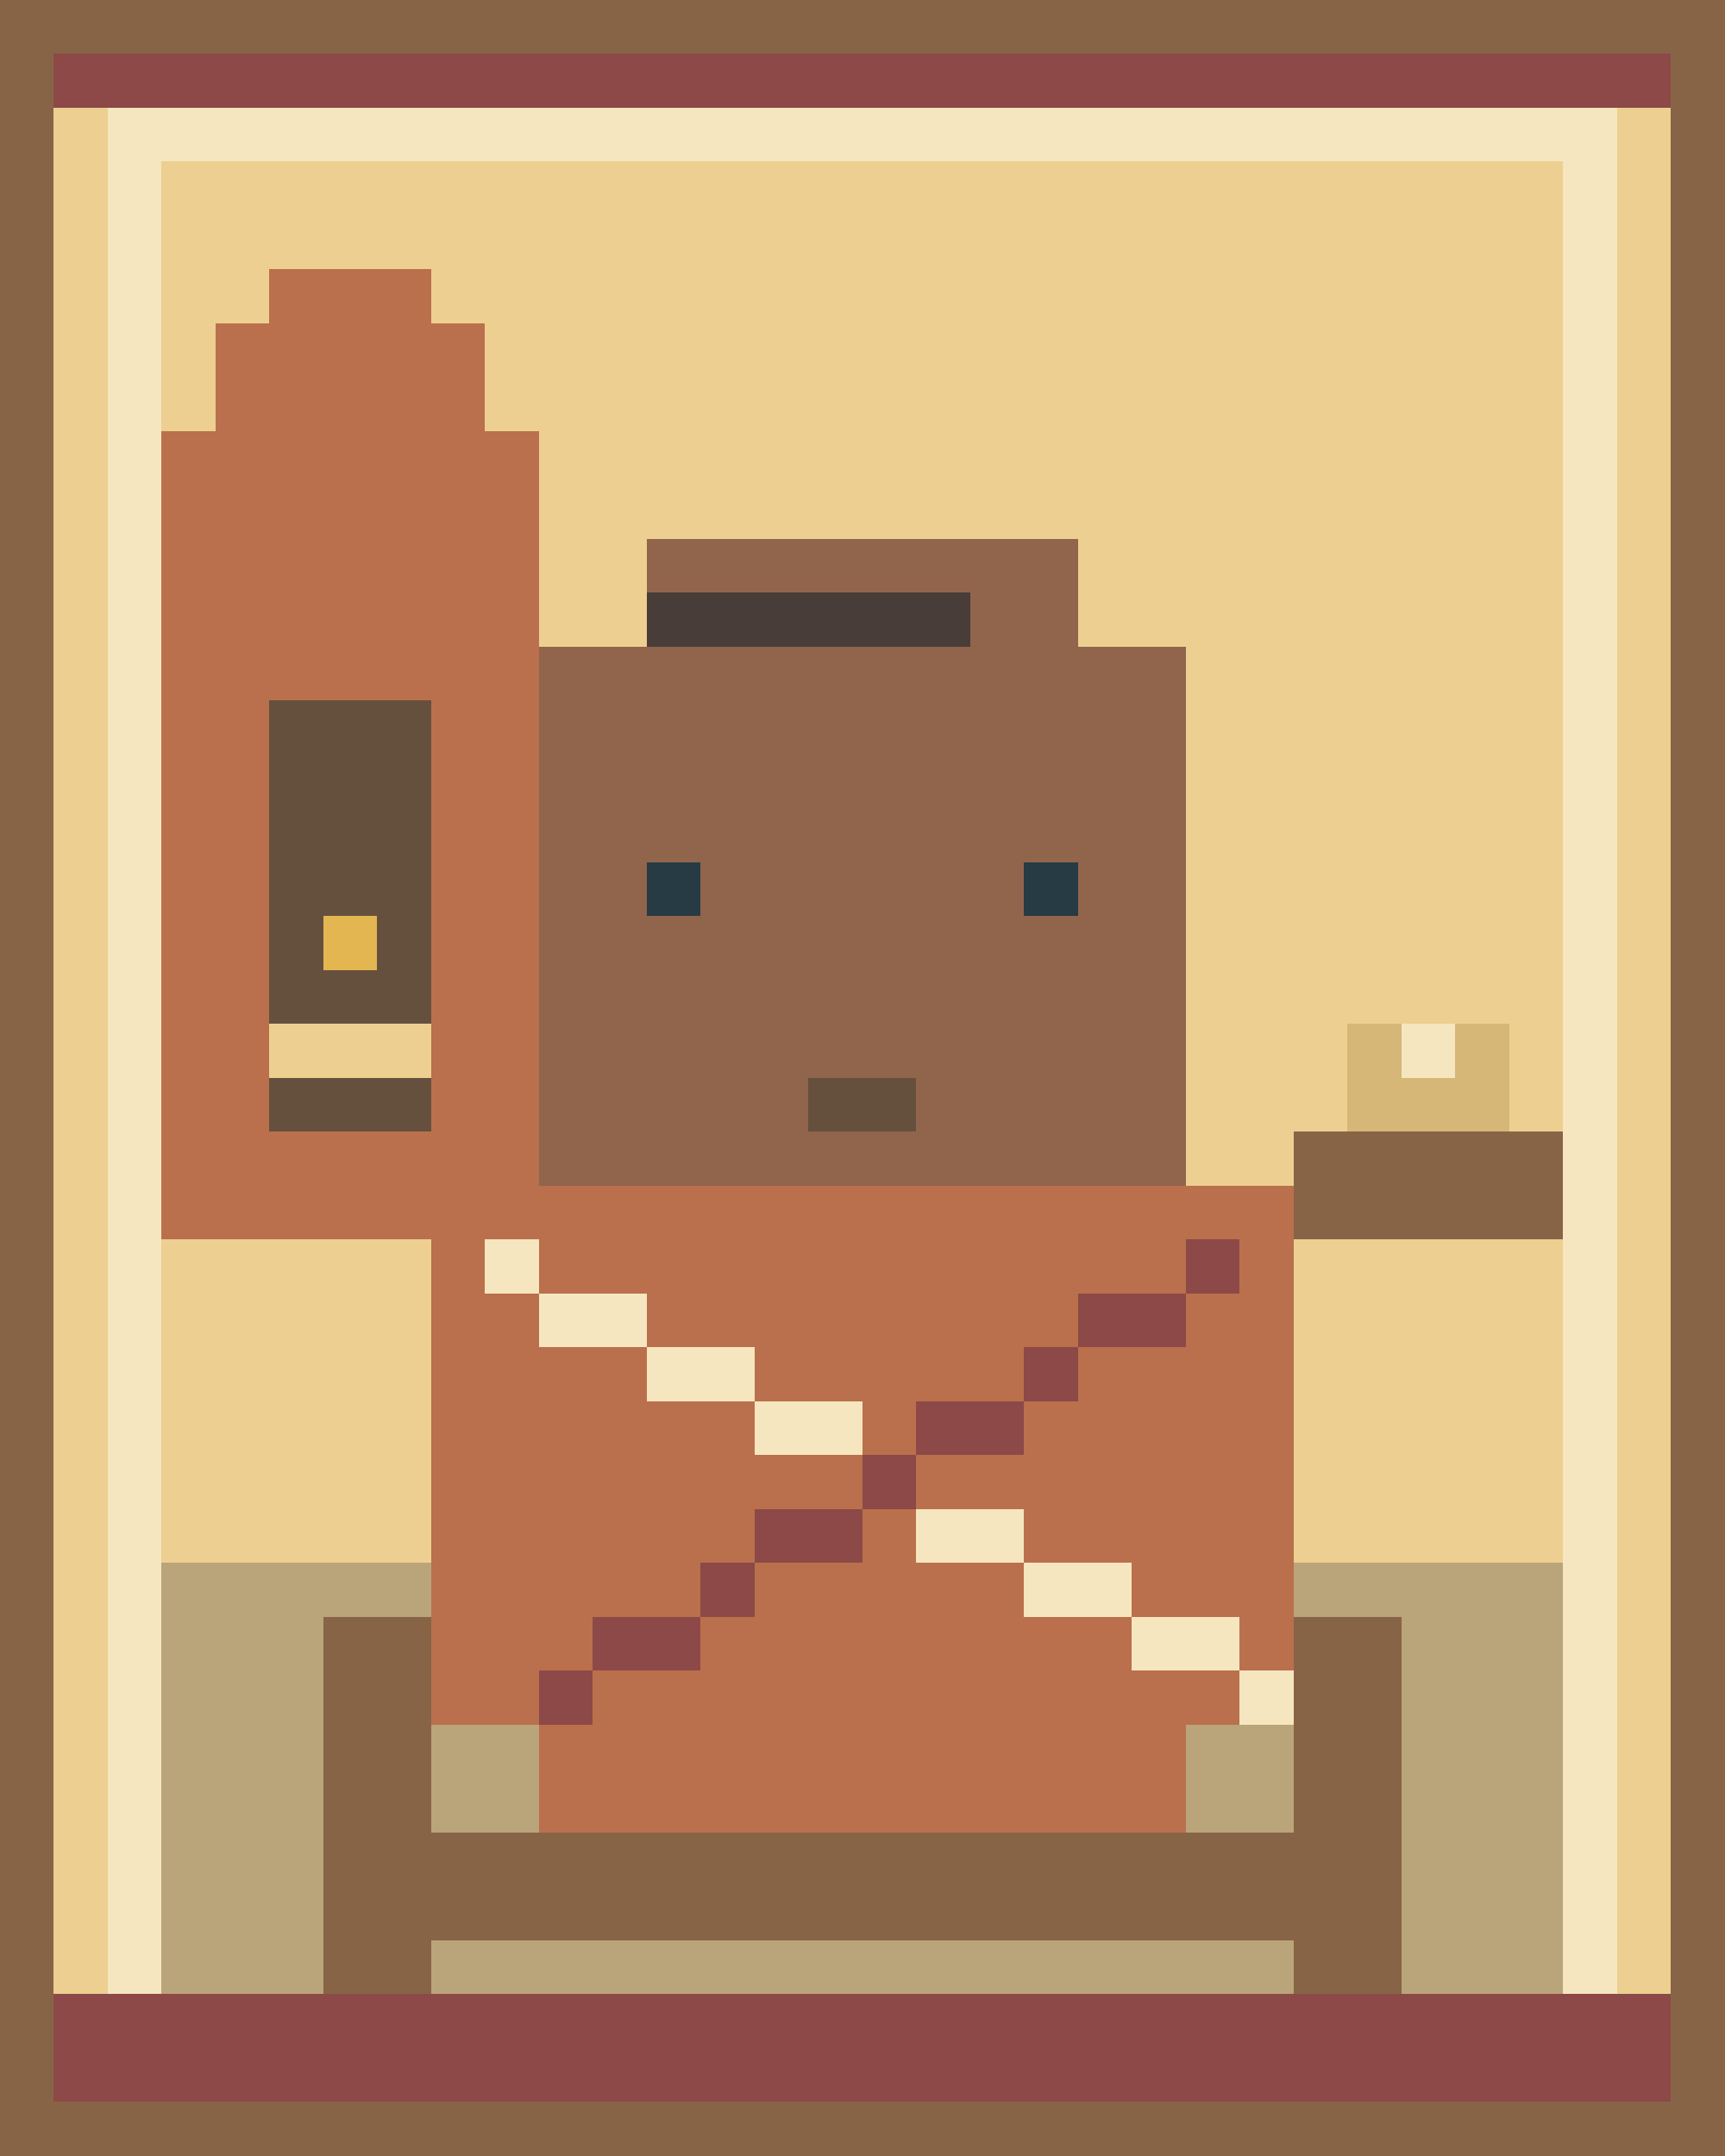
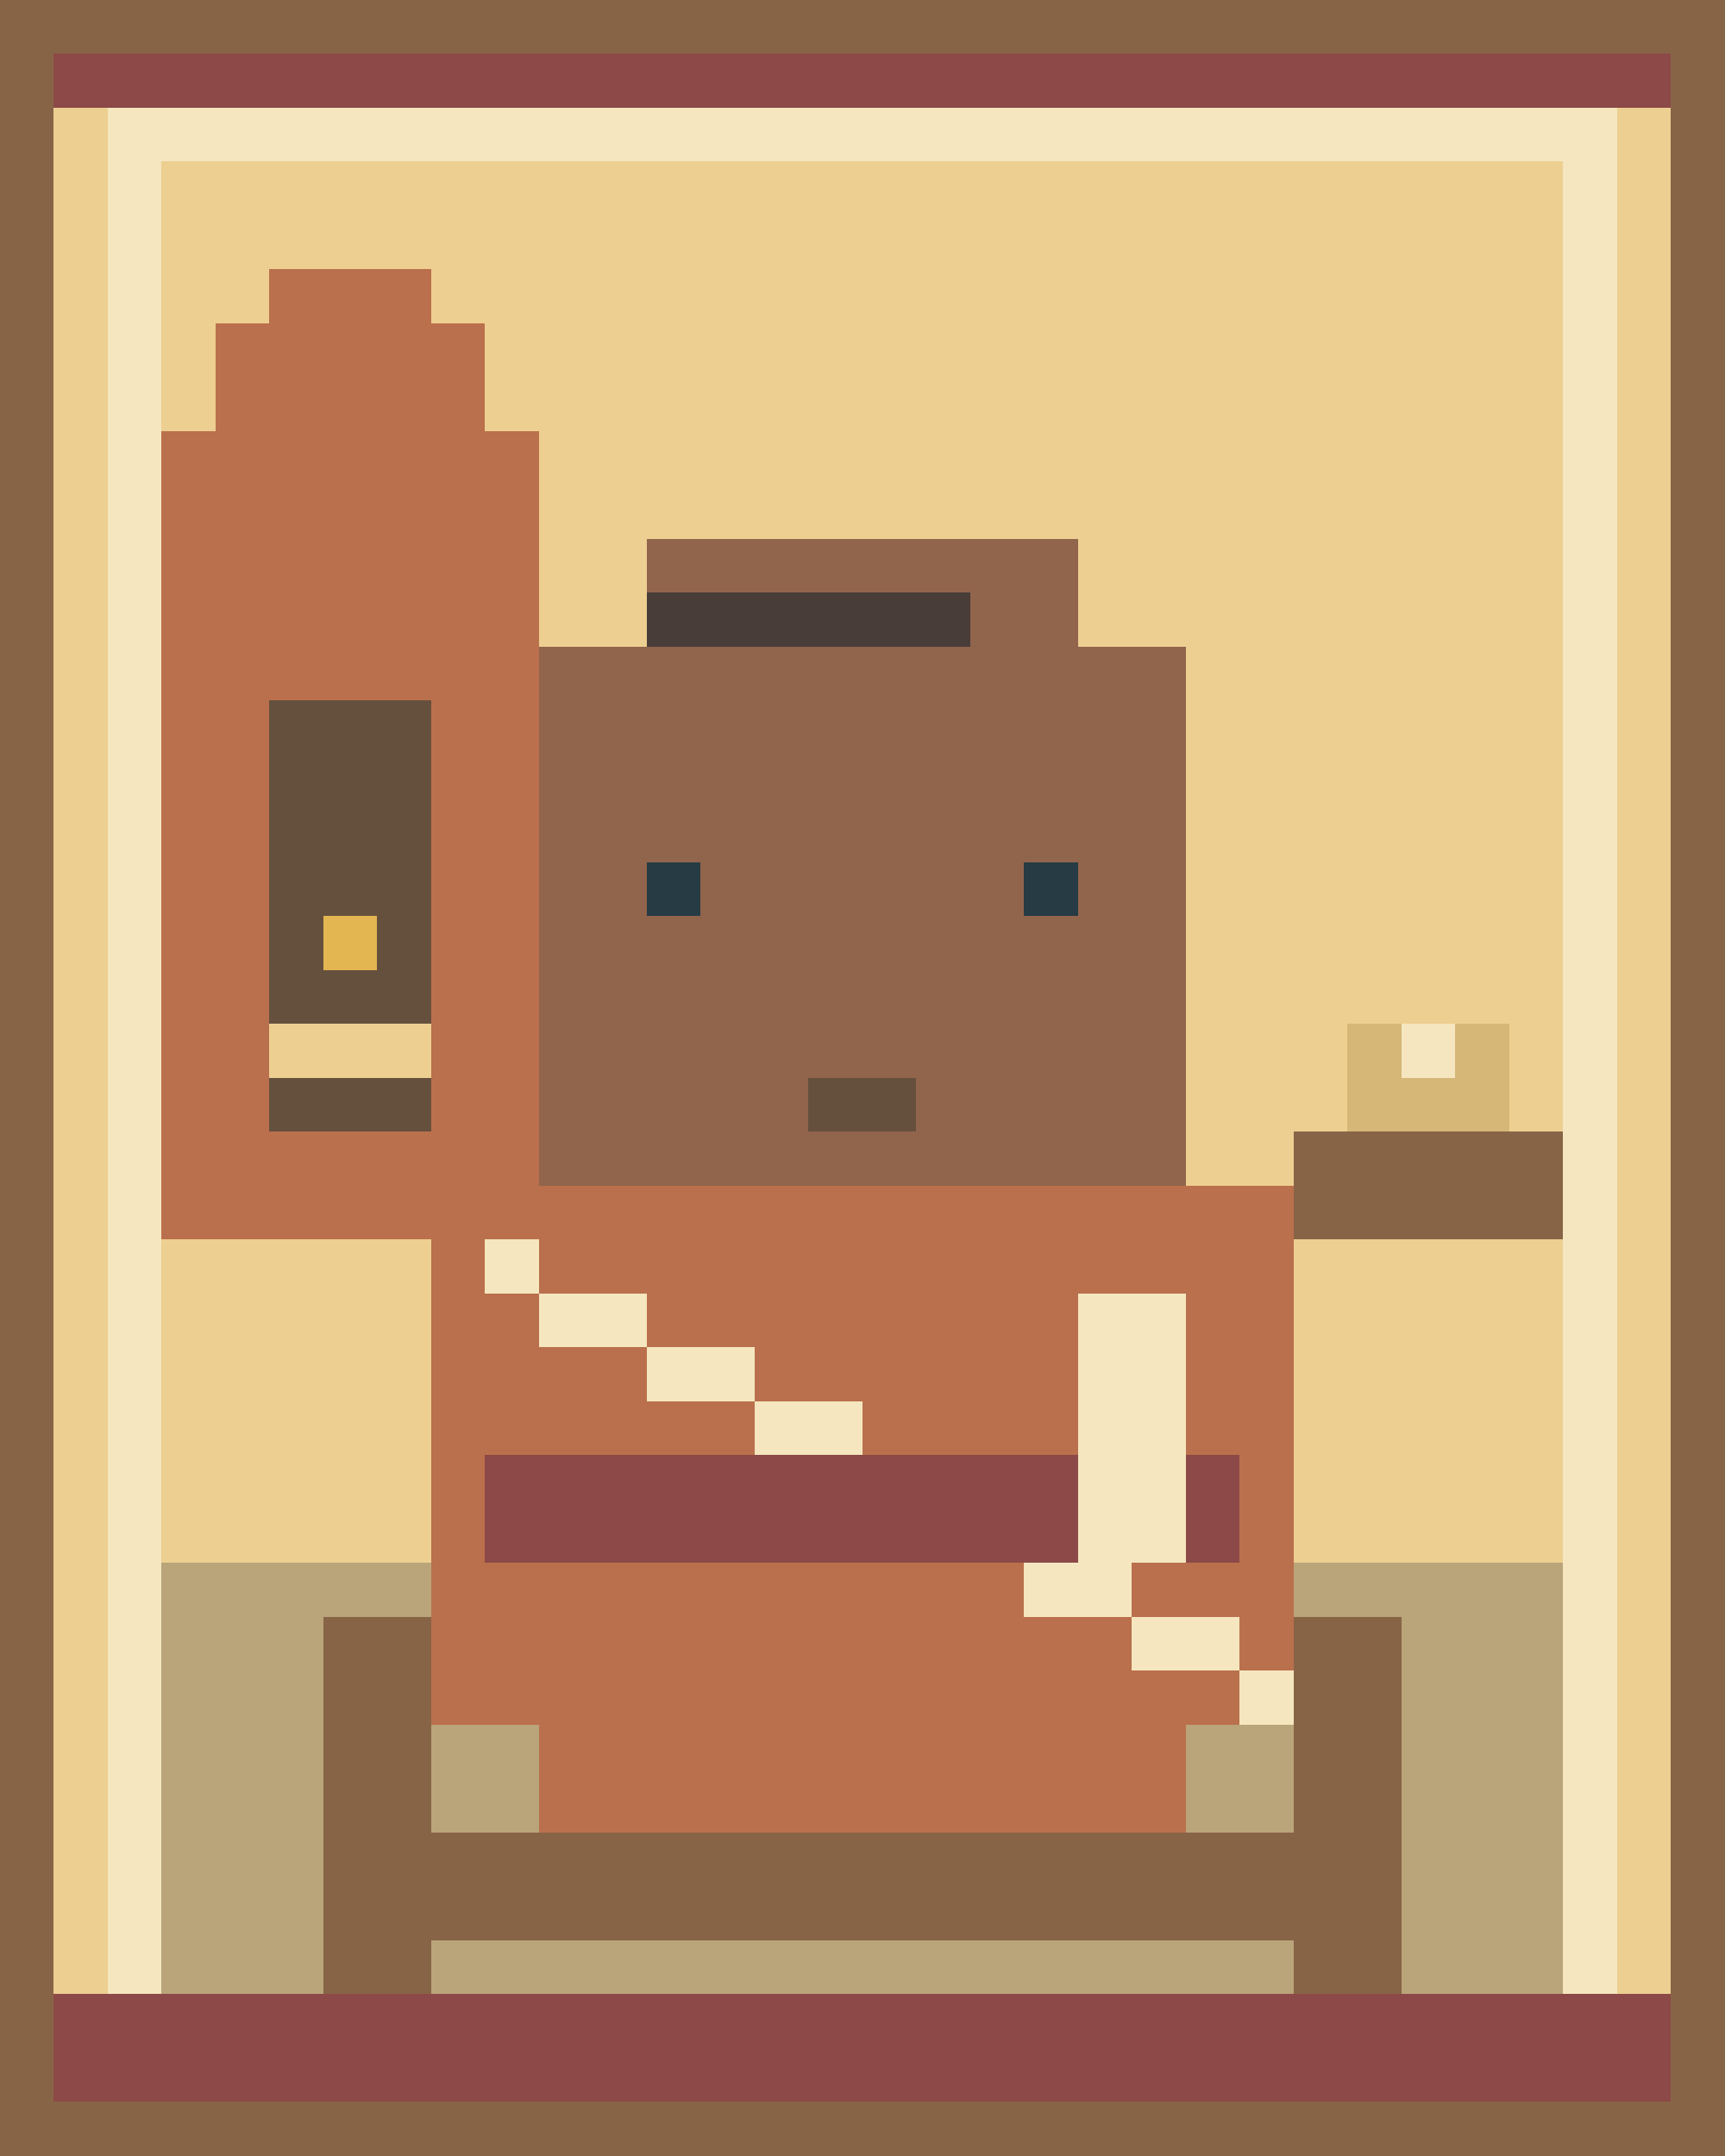
- <svg xmlns="http://www.w3.org/2000/svg" width="32" height="40" viewBox="0 0 32 40" shape-rendering="crispEdges" role="img">
-   <g fill="#263b43">
-     <rect x="12" y="16" width="1" height="1" />
-     <rect x="19" y="16" width="1" height="1" />
+ <svg xmlns="http://www.w3.org/2000/svg" width="32" height="40" viewBox="0 0 32 40" shape-rendering="crispEdges" role="img" data-origin="bakery-household" data-sex="male" data-avatar-variant="2" data-life-stage="infant" data-appearance-key="bakery-household:male:2" data-skin="#91644c" data-hair="#483d38" data-hair-style="rounded-crop" data-facial-hair="none" data-robe="#ba704c" data-accent="#8c4947">
+   <g fill="#886447">
+     <rect x="0" y="0" width="32" height="1" />
+     <rect x="0" y="1" width="1" height="38" />
+     <rect x="31" y="1" width="1" height="38" />
+     <rect x="24" y="21" width="5" height="2" />
+     <rect x="6" y="30" width="2" height="4" />
+     <rect x="24" y="30" width="2" height="4" />
+     <rect x="6" y="34" width="20" height="2" />
+     <rect x="6" y="36" width="2" height="1" />
+     <rect x="24" y="36" width="2" height="1" />
+     <rect x="0" y="39" width="32" height="1" />
  </g>
-   <g fill="#f5e6bf">
-     <rect x="2" y="2" width="28" height="1" />
-     <rect x="2" y="3" width="1" height="34" />
-     <rect x="29" y="3" width="1" height="34" />
-     <rect x="26" y="19" width="1" height="1" />
-     <rect x="9" y="23" width="1" height="1" />
-     <rect x="10" y="24" width="2" height="1" />
-     <rect x="12" y="25" width="2" height="1" />
-     <rect x="14" y="26" width="2" height="1" />
-     <rect x="17" y="28" width="2" height="1" />
-     <rect x="19" y="29" width="2" height="1" />
-     <rect x="21" y="30" width="2" height="1" />
-     <rect x="23" y="31" width="1" height="1" />
-   </g>
-   <g fill="#d6b778">
-     <rect x="25" y="19" width="1" height="1" />
-     <rect x="27" y="19" width="1" height="1" />
-     <rect x="25" y="20" width="3" height="1" />
-   </g>
-   <g fill="#baa47a">
-     <rect x="3" y="29" width="5" height="1" />
-     <rect x="24" y="29" width="5" height="1" />
-     <rect x="3" y="30" width="3" height="7" />
-     <rect x="26" y="30" width="3" height="7" />
-     <rect x="8" y="32" width="2" height="2" />
-     <rect x="22" y="32" width="2" height="2" />
-     <rect x="8" y="36" width="16" height="1" />
+   <g fill="#8c4947">
+     <rect x="1" y="1" width="30" height="1" />
+     <rect x="9" y="27" width="11" height="2" />
+     <rect x="22" y="27" width="1" height="2" />
+     <rect x="1" y="37" width="30" height="2" />
  </g>
  <g fill="#edcf91">
    <rect x="1" y="2" width="1" height="35" />
    <rect x="30" y="2" width="1" height="35" />
    <rect x="3" y="3" width="26" height="2" />
    <rect x="3" y="5" width="2" height="1" />
    <rect x="8" y="5" width="21" height="1" />
    <rect x="3" y="6" width="1" height="2" />
    <rect x="9" y="6" width="20" height="2" />
    <rect x="10" y="8" width="19" height="2" />
    <rect x="10" y="10" width="2" height="2" />
    <rect x="20" y="10" width="9" height="2" />
    <rect x="22" y="12" width="7" height="7" />
    <rect x="5" y="19" width="3" height="1" />
    <rect x="22" y="19" width="3" height="2" />
    <rect x="28" y="19" width="1" height="2" />
    <rect x="22" y="21" width="2" height="1" />
    <rect x="3" y="23" width="5" height="6" />
    <rect x="24" y="23" width="5" height="6" />
  </g>
-   <g fill="#886447">
-     <rect x="0" y="0" width="32" height="1" />
-     <rect x="0" y="1" width="1" height="38" />
-     <rect x="31" y="1" width="1" height="38" />
-     <rect x="24" y="21" width="5" height="2" />
-     <rect x="6" y="30" width="2" height="4" />
-     <rect x="24" y="30" width="2" height="4" />
-     <rect x="6" y="34" width="20" height="2" />
-     <rect x="6" y="36" width="2" height="1" />
-     <rect x="24" y="36" width="2" height="1" />
-     <rect x="0" y="39" width="32" height="1" />
-   </g>
-   <g fill="#65503e">
-     <rect x="5" y="13" width="3" height="4" />
-     <rect x="5" y="17" width="1" height="1" />
-     <rect x="7" y="17" width="1" height="1" />
-     <rect x="5" y="18" width="3" height="1" />
-     <rect x="5" y="20" width="3" height="1" />
-     <rect x="15" y="20" width="2" height="1" />
+   <g fill="#f5e6bf">
+     <rect x="2" y="2" width="28" height="1" />
+     <rect x="2" y="3" width="1" height="34" />
+     <rect x="29" y="3" width="1" height="34" />
+     <rect x="26" y="19" width="1" height="1" />
+     <rect x="9" y="23" width="1" height="1" />
+     <rect x="10" y="24" width="2" height="1" />
+     <rect x="20" y="24" width="2" height="5" />
+     <rect x="12" y="25" width="2" height="1" />
+     <rect x="14" y="26" width="2" height="1" />
+     <rect x="19" y="29" width="2" height="1" />
+     <rect x="21" y="30" width="2" height="1" />
+     <rect x="23" y="31" width="1" height="1" />
  </g>
  <g fill="#ba704c">
    <rect x="5" y="5" width="3" height="1" />
    <rect x="4" y="6" width="5" height="2" />
    <rect x="3" y="8" width="7" height="5" />
    <rect x="3" y="13" width="2" height="8" />
    <rect x="8" y="13" width="2" height="8" />
    <rect x="3" y="21" width="7" height="1" />
    <rect x="3" y="22" width="21" height="1" />
    <rect x="8" y="23" width="1" height="1" />
-     <rect x="10" y="23" width="12" height="1" />
-     <rect x="23" y="23" width="1" height="1" />
+     <rect x="10" y="23" width="14" height="1" />
    <rect x="8" y="24" width="2" height="1" />
    <rect x="12" y="24" width="8" height="1" />
-     <rect x="22" y="24" width="2" height="1" />
+     <rect x="22" y="24" width="2" height="3" />
    <rect x="8" y="25" width="4" height="1" />
-     <rect x="14" y="25" width="5" height="1" />
-     <rect x="20" y="25" width="4" height="1" />
+     <rect x="14" y="25" width="6" height="1" />
    <rect x="8" y="26" width="6" height="1" />
-     <rect x="16" y="26" width="1" height="1" />
-     <rect x="19" y="26" width="5" height="1" />
-     <rect x="8" y="27" width="8" height="1" />
-     <rect x="17" y="27" width="7" height="1" />
-     <rect x="8" y="28" width="6" height="1" />
-     <rect x="16" y="28" width="1" height="1" />
-     <rect x="19" y="28" width="5" height="1" />
-     <rect x="8" y="29" width="5" height="1" />
-     <rect x="14" y="29" width="5" height="1" />
+     <rect x="16" y="26" width="4" height="1" />
+     <rect x="8" y="27" width="1" height="2" />
+     <rect x="23" y="27" width="1" height="2" />
+     <rect x="8" y="29" width="11" height="1" />
    <rect x="21" y="29" width="3" height="1" />
-     <rect x="8" y="30" width="3" height="1" />
-     <rect x="13" y="30" width="8" height="1" />
+     <rect x="8" y="30" width="13" height="1" />
    <rect x="23" y="30" width="1" height="1" />
-     <rect x="8" y="31" width="2" height="1" />
-     <rect x="11" y="31" width="12" height="1" />
+     <rect x="8" y="31" width="15" height="1" />
    <rect x="10" y="32" width="12" height="2" />
-   </g>
-   <g fill="#8c4947">
-     <rect x="1" y="1" width="30" height="1" />
-     <rect x="22" y="23" width="1" height="1" />
-     <rect x="20" y="24" width="2" height="1" />
-     <rect x="19" y="25" width="1" height="1" />
-     <rect x="17" y="26" width="2" height="1" />
-     <rect x="16" y="27" width="1" height="1" />
-     <rect x="14" y="28" width="2" height="1" />
-     <rect x="13" y="29" width="1" height="1" />
-     <rect x="11" y="30" width="2" height="1" />
-     <rect x="10" y="31" width="1" height="1" />
-     <rect x="1" y="37" width="30" height="2" />
-   </g>
-   <g fill="#e4b651">
-     <rect x="6" y="17" width="1" height="1" />
  </g>
  <g fill="#91644c">
    <rect x="12" y="10" width="8" height="1" />
    <rect x="18" y="11" width="2" height="1" />
    <rect x="10" y="12" width="12" height="4" />
    <rect x="10" y="16" width="2" height="1" />
    <rect x="13" y="16" width="6" height="1" />
    <rect x="20" y="16" width="2" height="1" />
    <rect x="10" y="17" width="12" height="3" />
    <rect x="10" y="20" width="5" height="1" />
    <rect x="17" y="20" width="5" height="1" />
    <rect x="10" y="21" width="12" height="1" />
  </g>
  <g fill="#483d38">
    <rect x="12" y="11" width="6" height="1" />
  </g>
+   <g fill="#65503e">
+     <rect x="5" y="13" width="3" height="4" />
+     <rect x="5" y="17" width="1" height="1" />
+     <rect x="7" y="17" width="1" height="1" />
+     <rect x="5" y="18" width="3" height="1" />
+     <rect x="5" y="20" width="3" height="1" />
+     <rect x="15" y="20" width="2" height="1" />
+   </g>
+   <g fill="#263b43">
+     <rect x="12" y="16" width="1" height="1" />
+     <rect x="19" y="16" width="1" height="1" />
+   </g>
+   <g fill="#e4b651">
+     <rect x="6" y="17" width="1" height="1" />
+   </g>
+   <g fill="#d6b778">
+     <rect x="25" y="19" width="1" height="1" />
+     <rect x="27" y="19" width="1" height="1" />
+     <rect x="25" y="20" width="3" height="1" />
+   </g>
+   <g fill="#baa47a">
+     <rect x="3" y="29" width="5" height="1" />
+     <rect x="24" y="29" width="5" height="1" />
+     <rect x="3" y="30" width="3" height="7" />
+     <rect x="26" y="30" width="3" height="7" />
+     <rect x="8" y="32" width="2" height="2" />
+     <rect x="22" y="32" width="2" height="2" />
+     <rect x="8" y="36" width="16" height="1" />
+   </g>
</svg>
